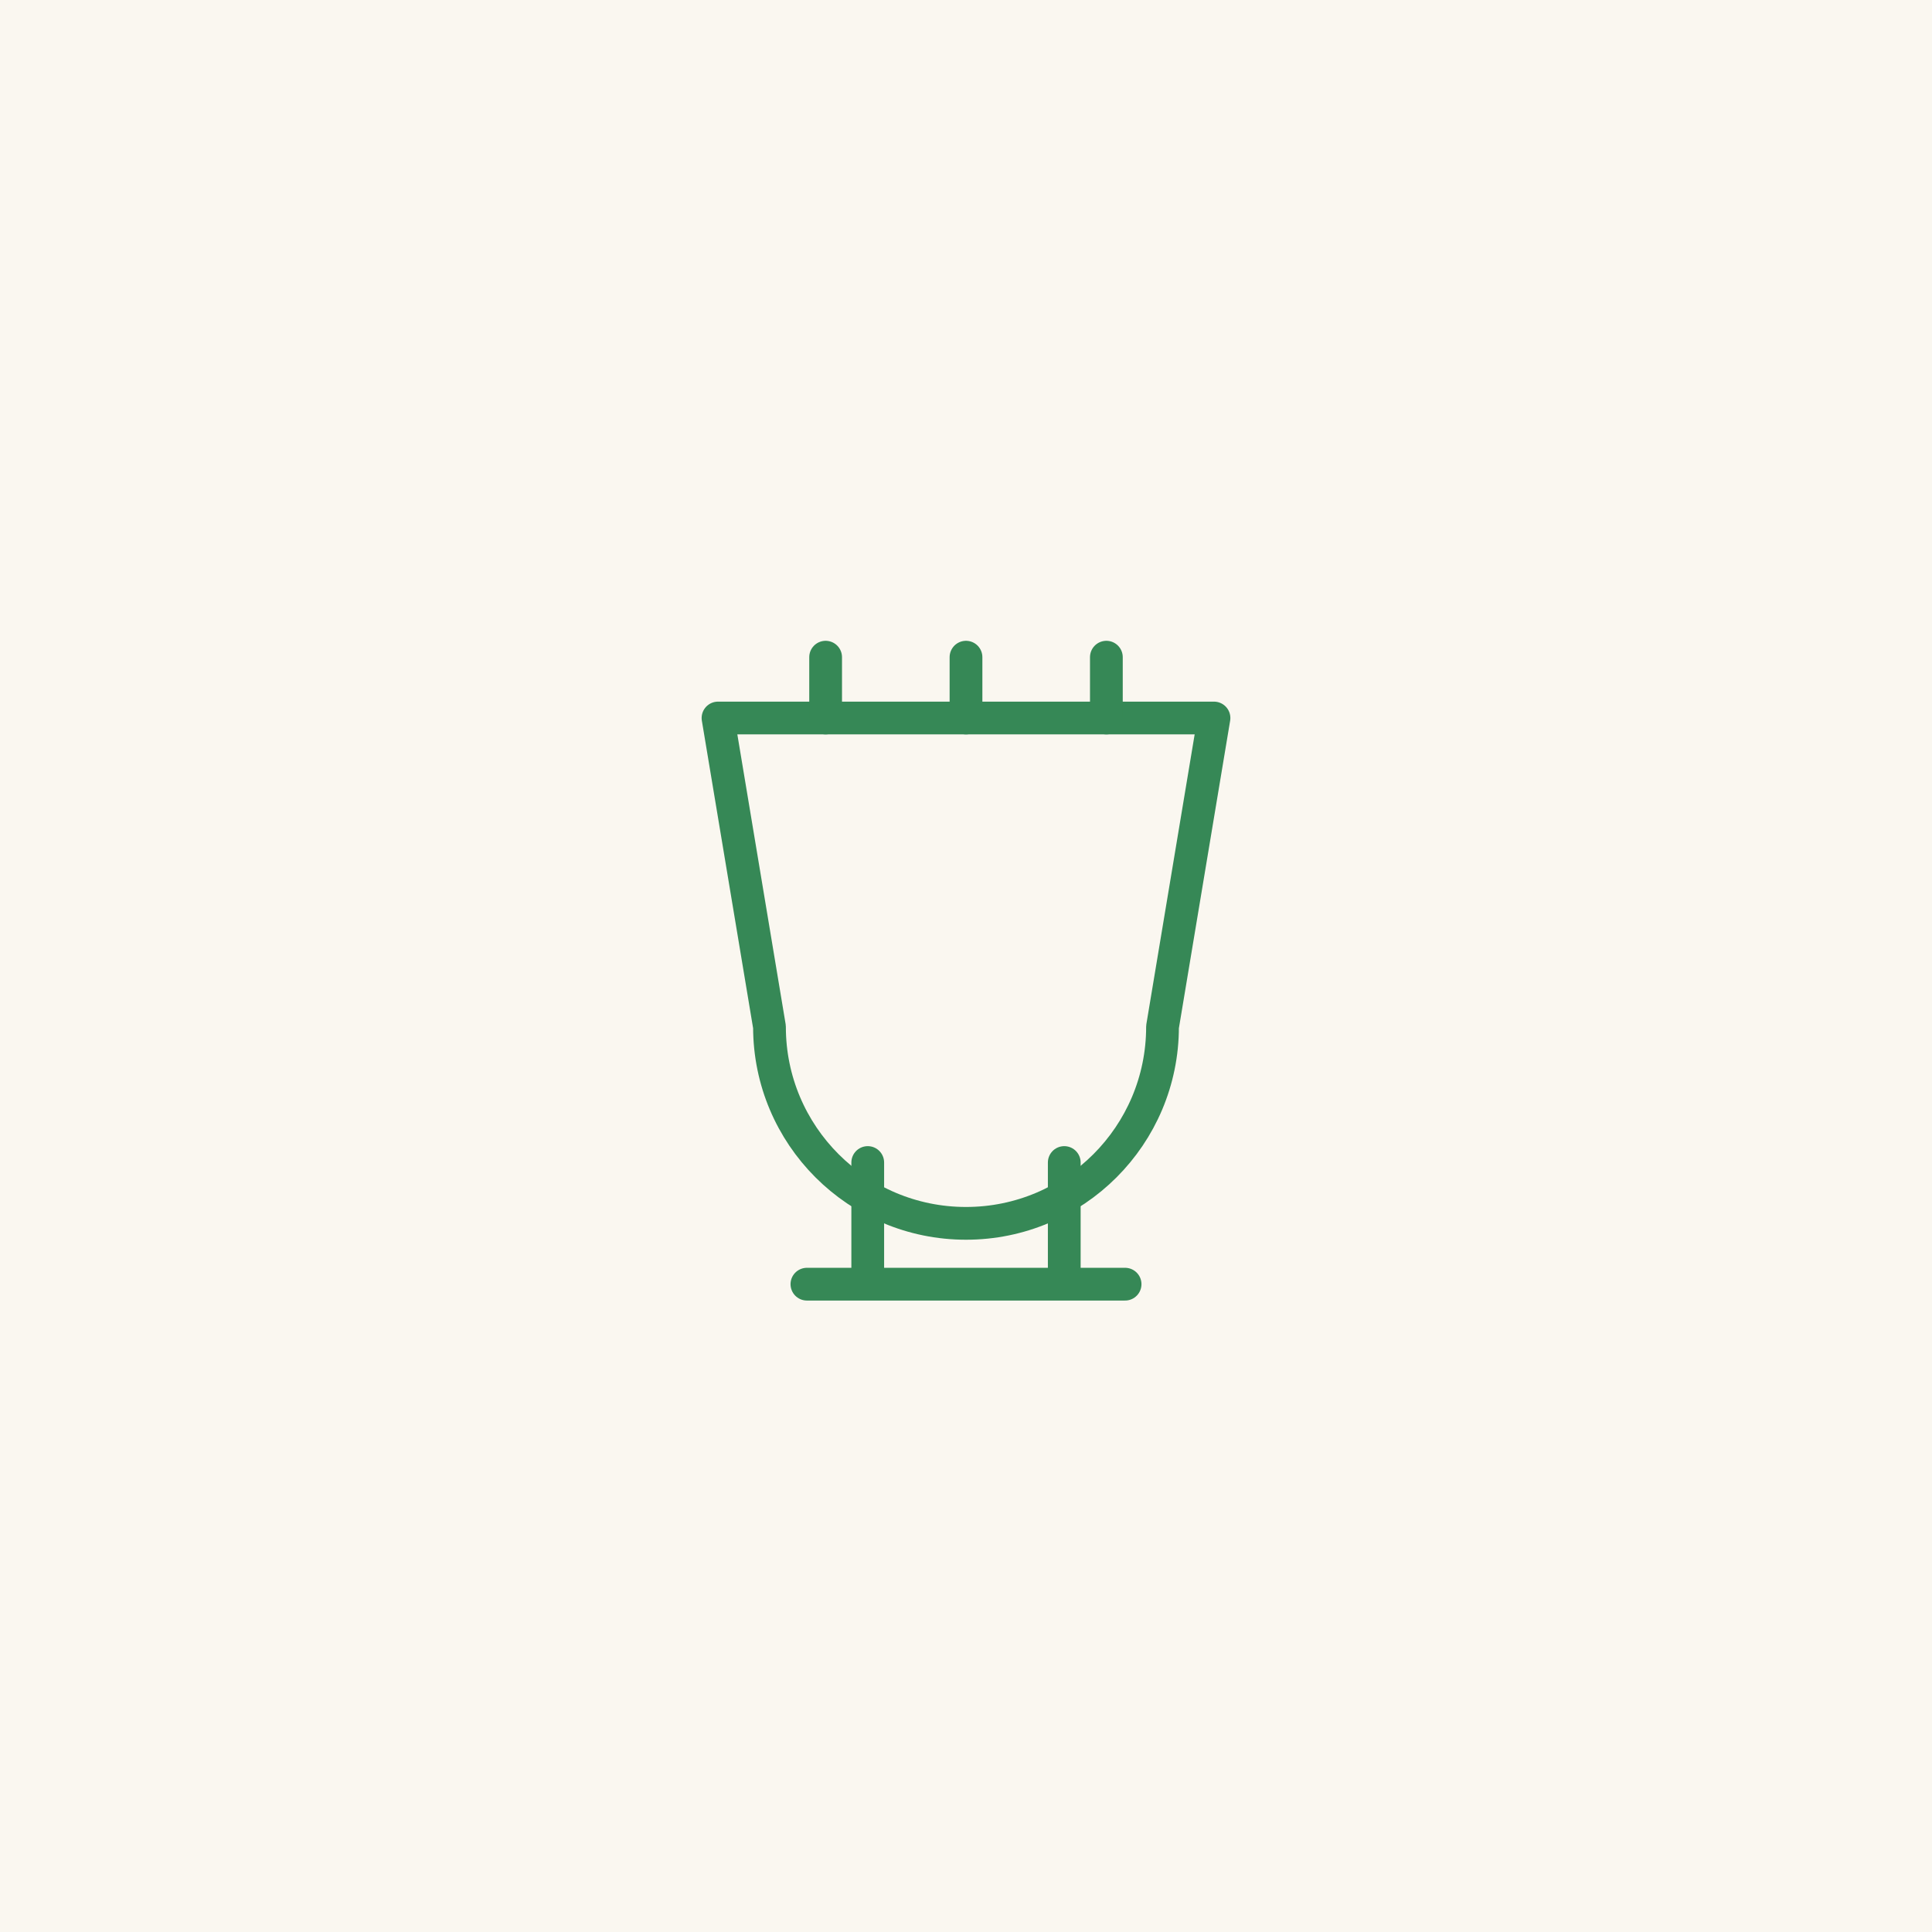
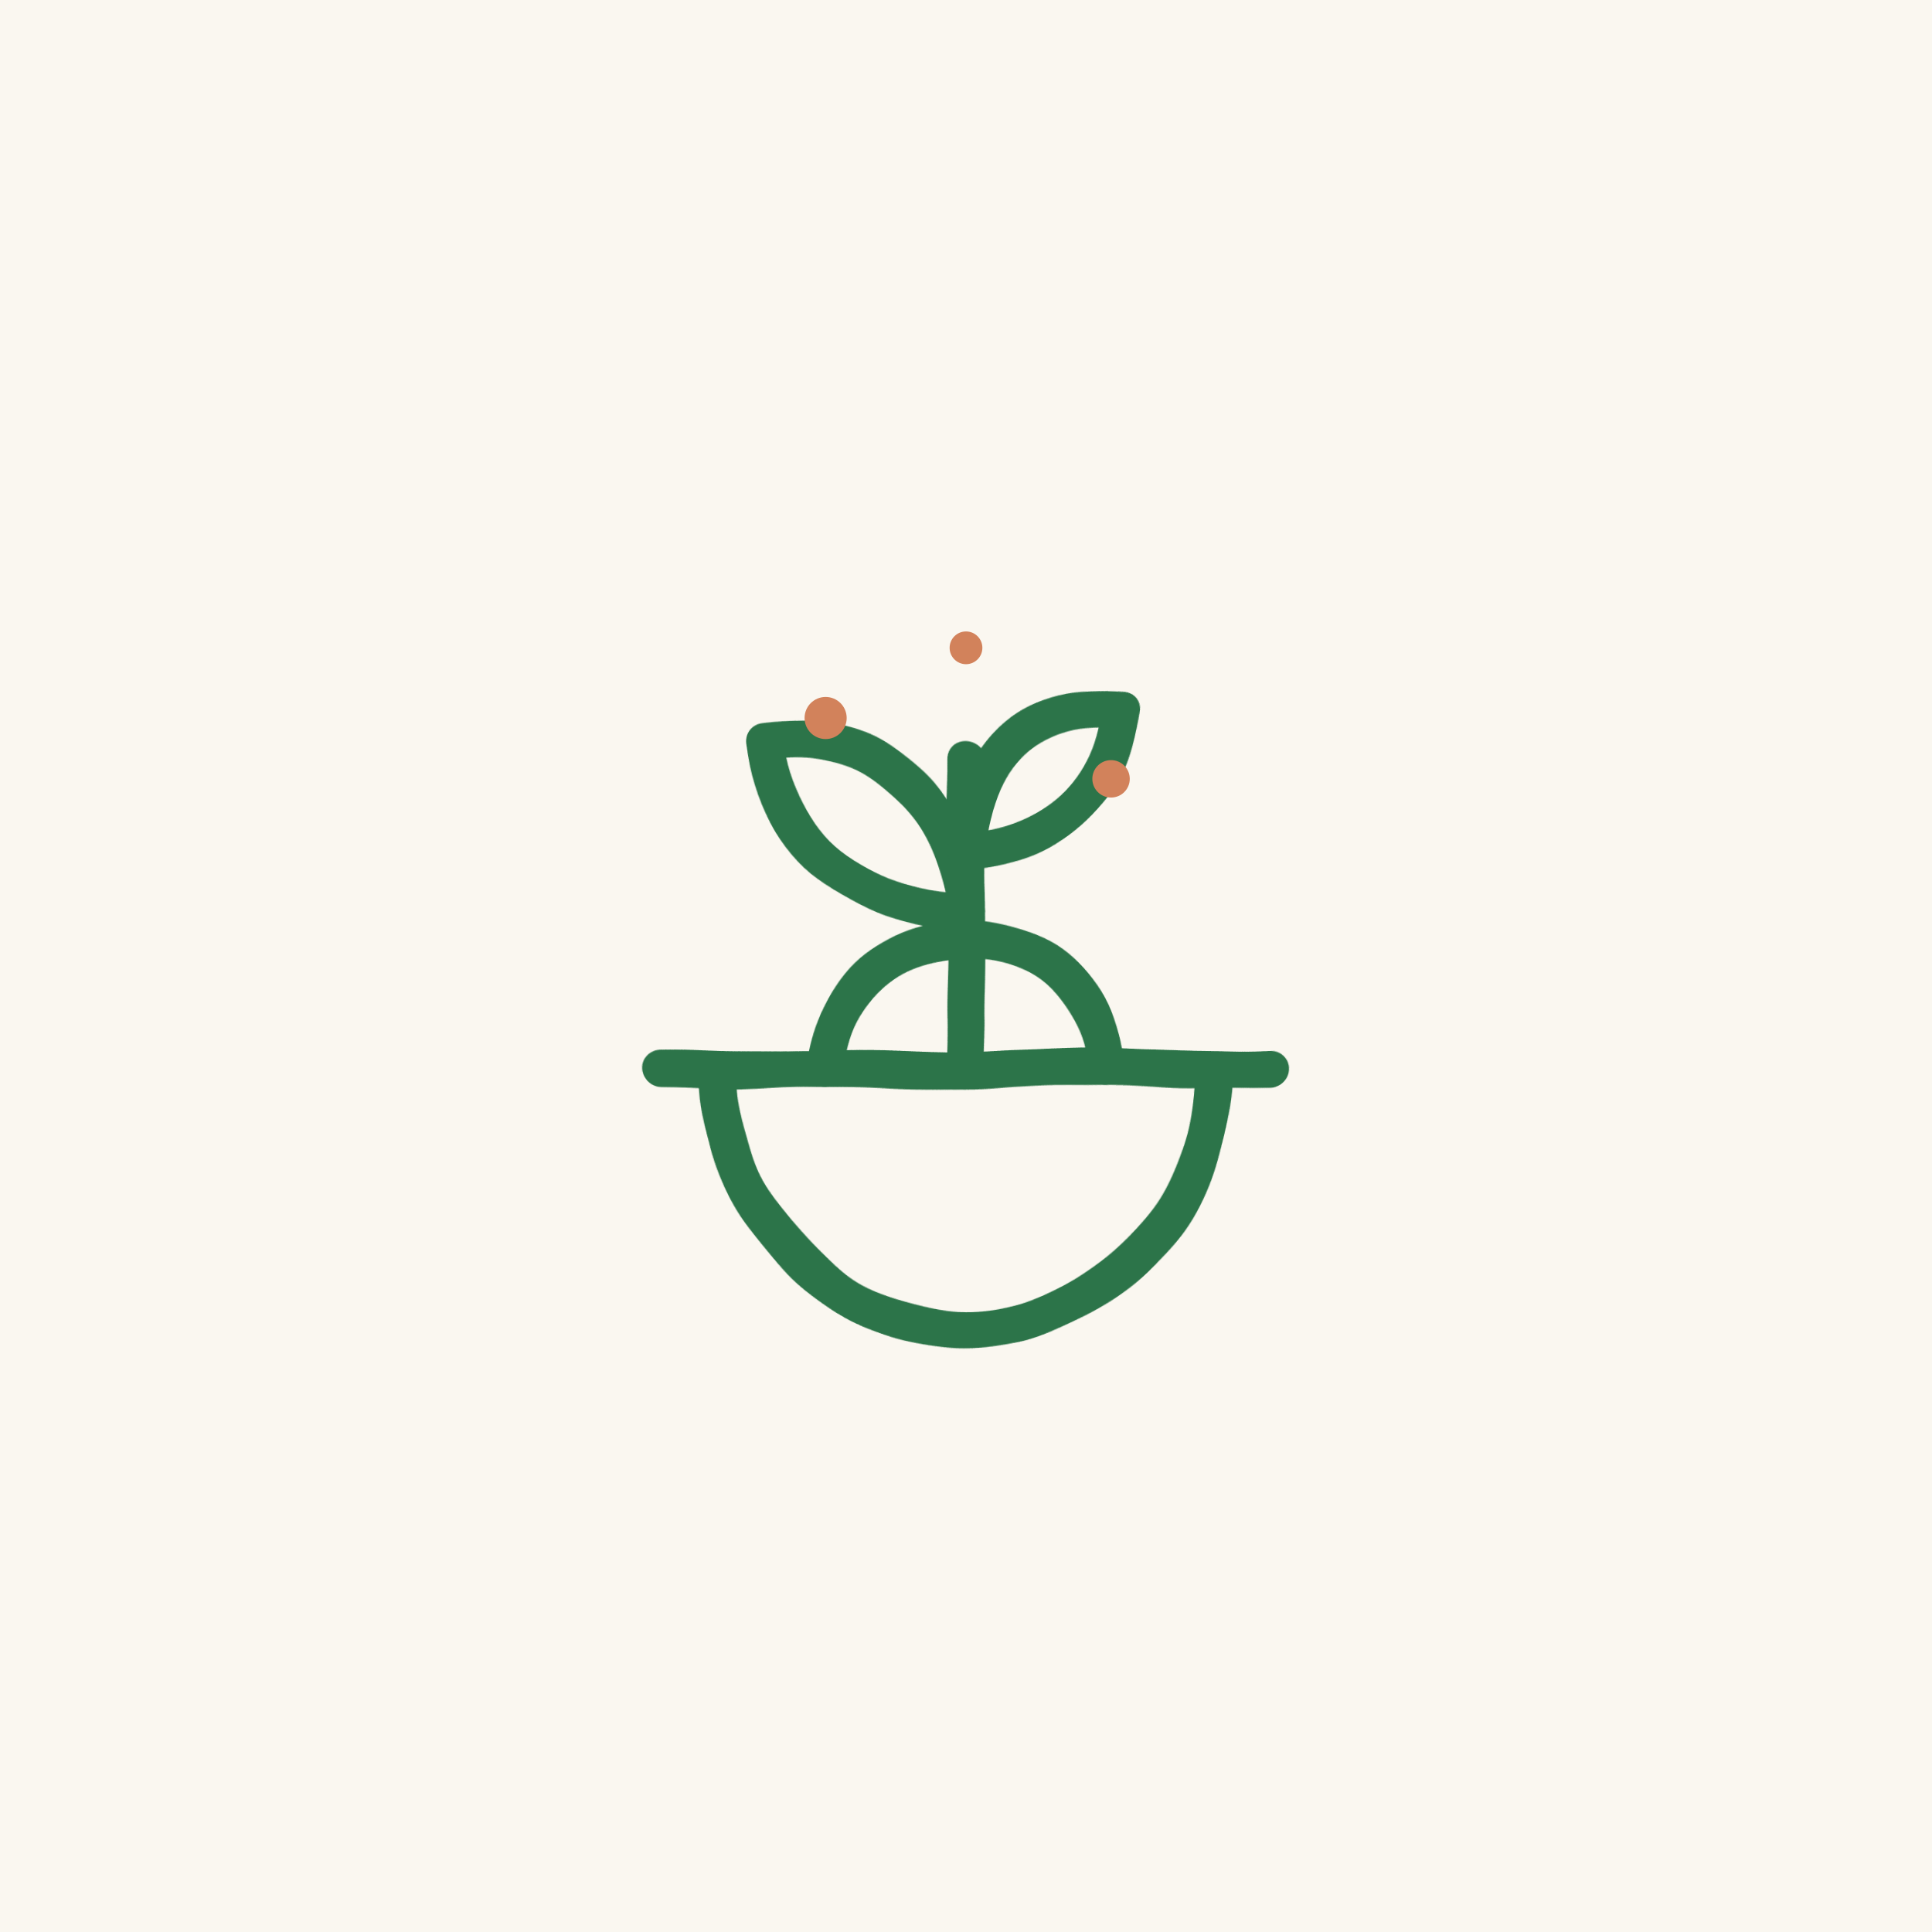
<svg xmlns="http://www.w3.org/2000/svg" viewBox="0 0 512 512">
+   <defs>
+     <filter id="paint" x="-8%" y="-8%" width="116%" height="116%">
+       <feTurbulence type="fractalNoise" baseFrequency="0.018" numOctaves="2" seed="7" result="n" />
+       <feDisplacementMap in="SourceGraphic" in2="n" scale="4" xChannelSelector="R" yChannelSelector="G" />
+     </filter>
+   </defs>
  <rect width="512" height="512" fill="#faf7f0" />
-   <g fill="none" stroke="#368856" stroke-width="14" stroke-linecap="round" stroke-linejoin="round" transform="translate(256 256) scale(0.62) translate(-256 -256)">
-     <path d="M150 150 h212 l-22 132 a84 84 0 0 1 -168 0 z" />
-     <path d="M196 150 v-26 M256 150 v-26 M316 150 v-26" />
-     <path d="M214 340 v52 M298 340 v52 M188 392 h136" />
+   <g transform="translate(256 256) scale(0.62) translate(-256 -256)">
+     <g filter="url(#paint)" fill="none" stroke="#2c7449" stroke-width="16" stroke-linecap="round" stroke-linejoin="round">
+       <path d="M150 300 h212 c0 64 -52 112 -106 112 s-106 -48 -106 -112 z" />
+       <path d="M196 300 c4 -34 28 -56 60 -56 s56 22 60 56" />
+       <path d="M126 300 h260" />
+       <path d="M256 296 V168" />
+       <path d="M256 232 c-46 0 -80 -26 -86 -72 46 -6 82 22 86 72 z" />
+       <path d="M256 206 c34 0 62 -22 66 -60 -34 -4 -62 16 -66 60 z" />
+     </g>
+     <g fill="#d2825b">
+       <circle cx="196" cy="150" r="9" />
+       <circle cx="318" cy="176" r="8" />
+       <circle cx="256" cy="120" r="7" />
+     </g>
  </g>
</svg>
